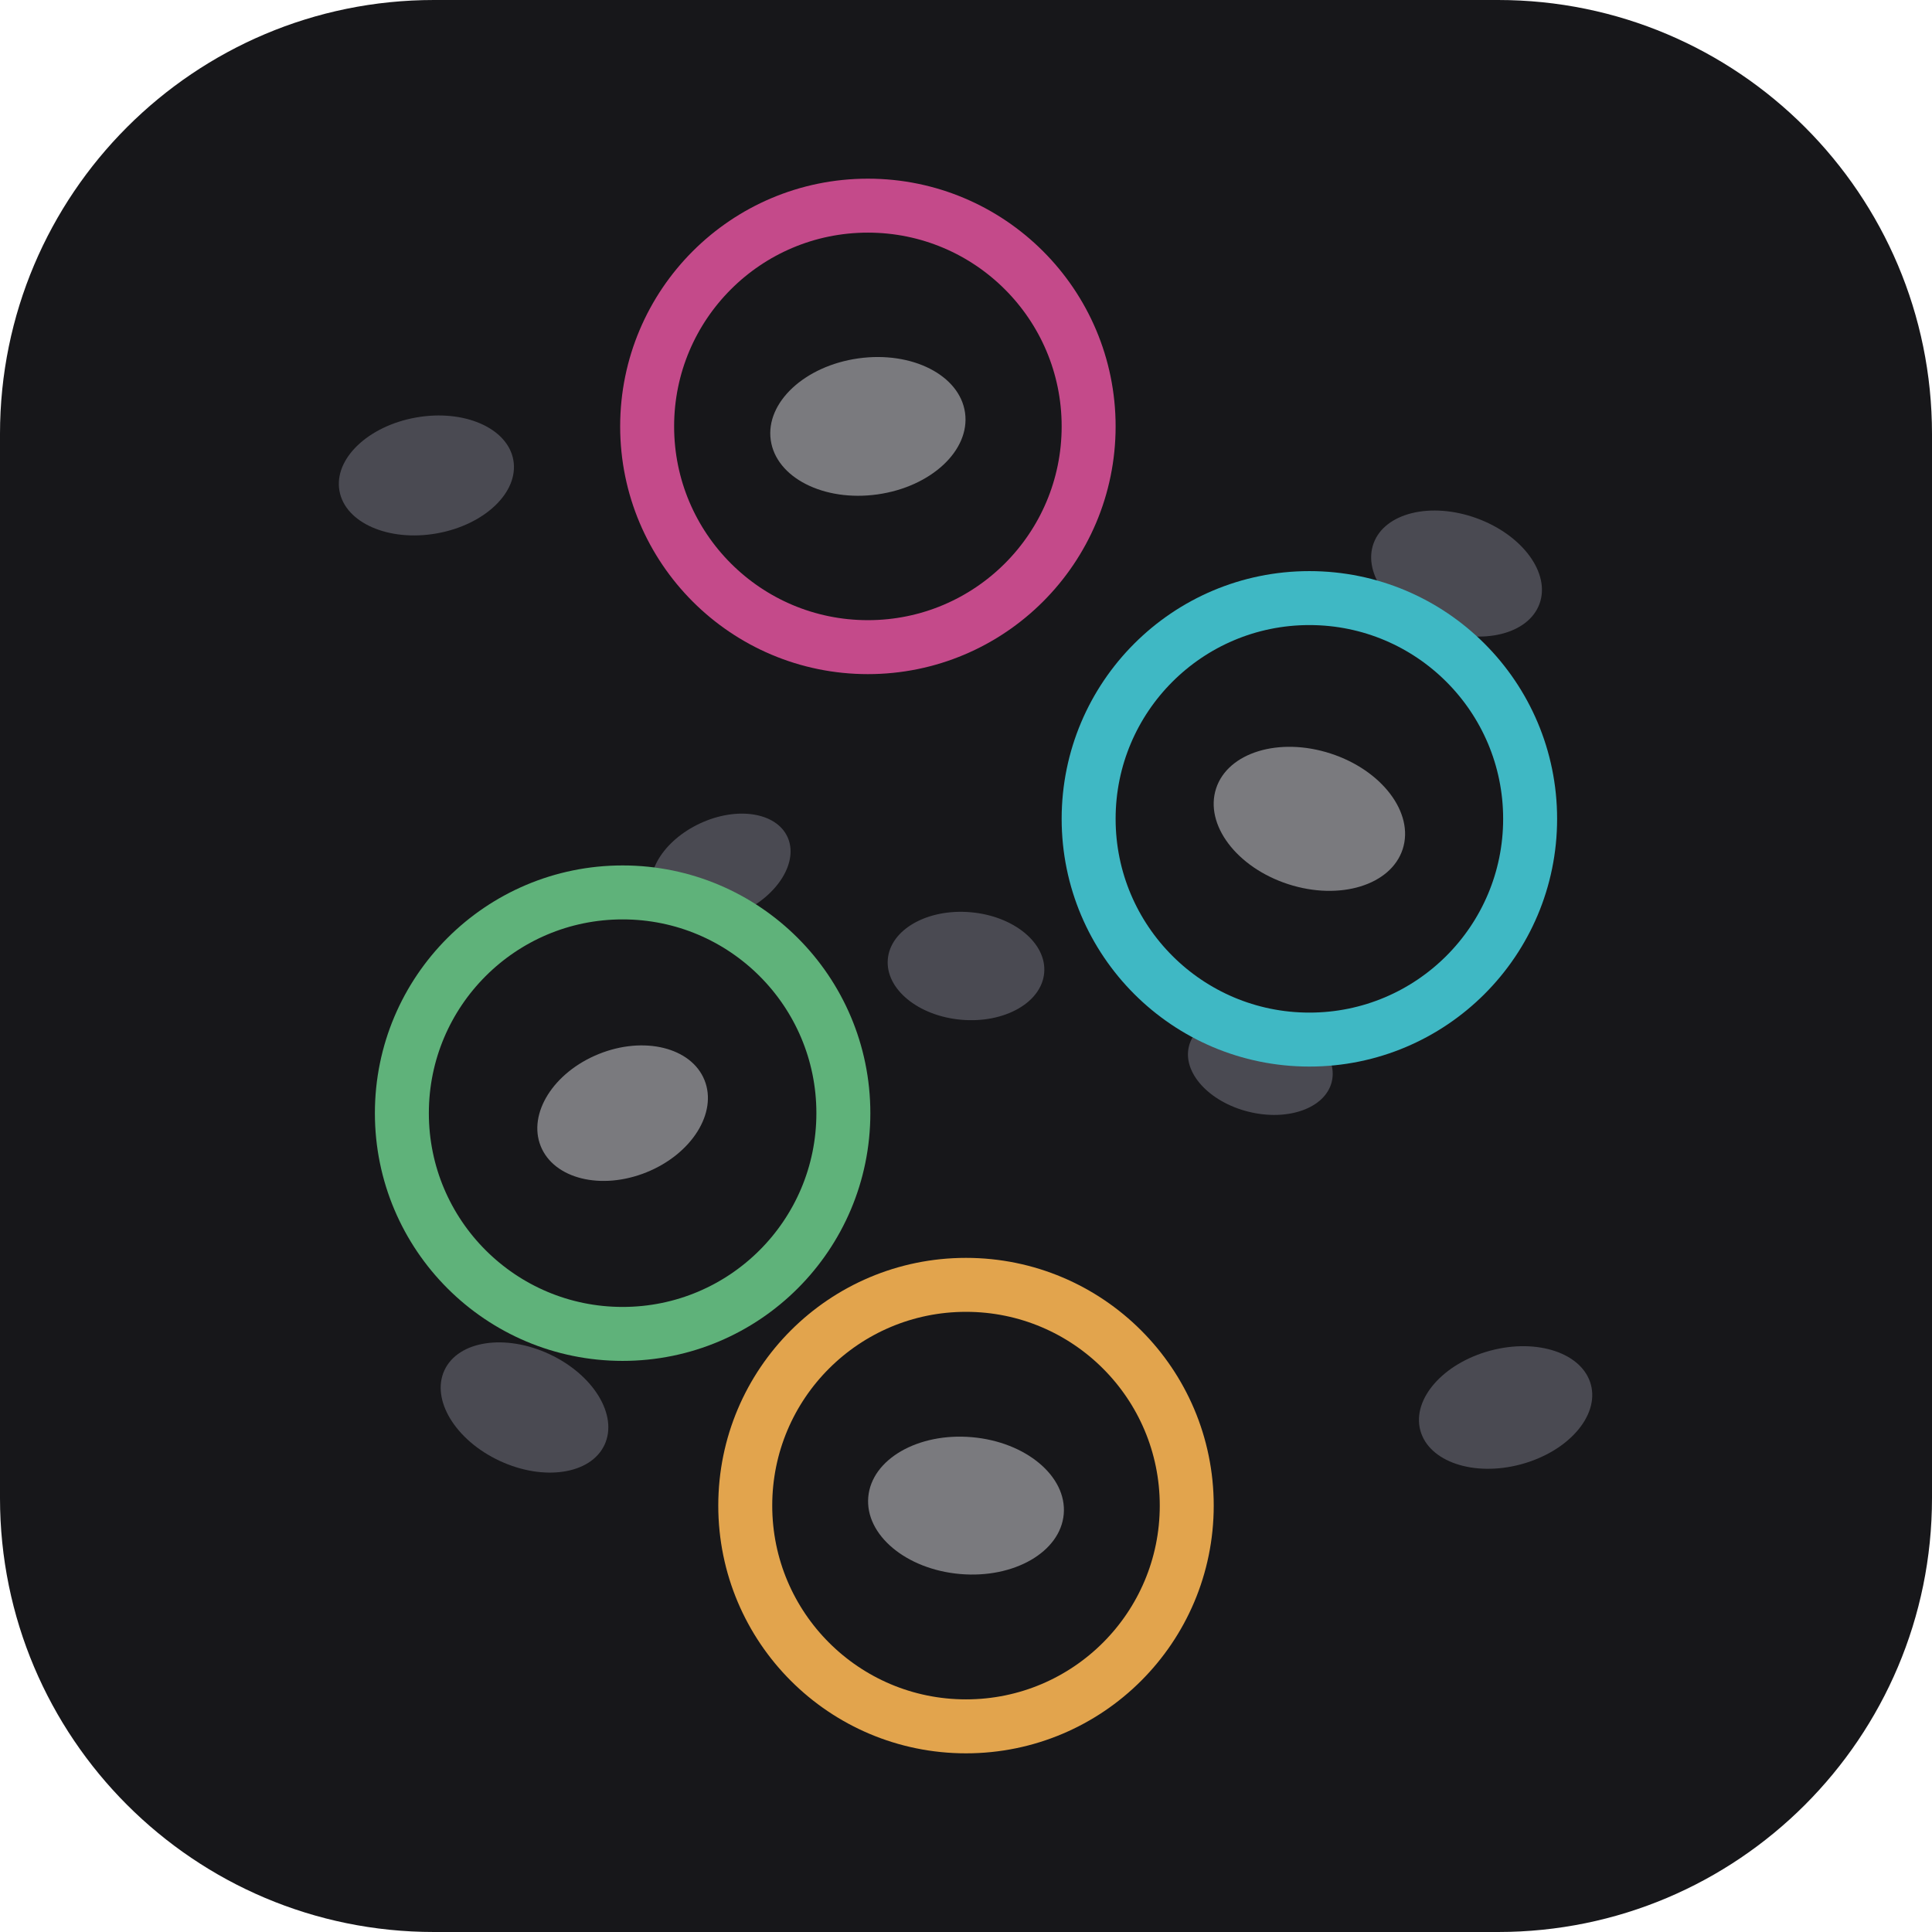
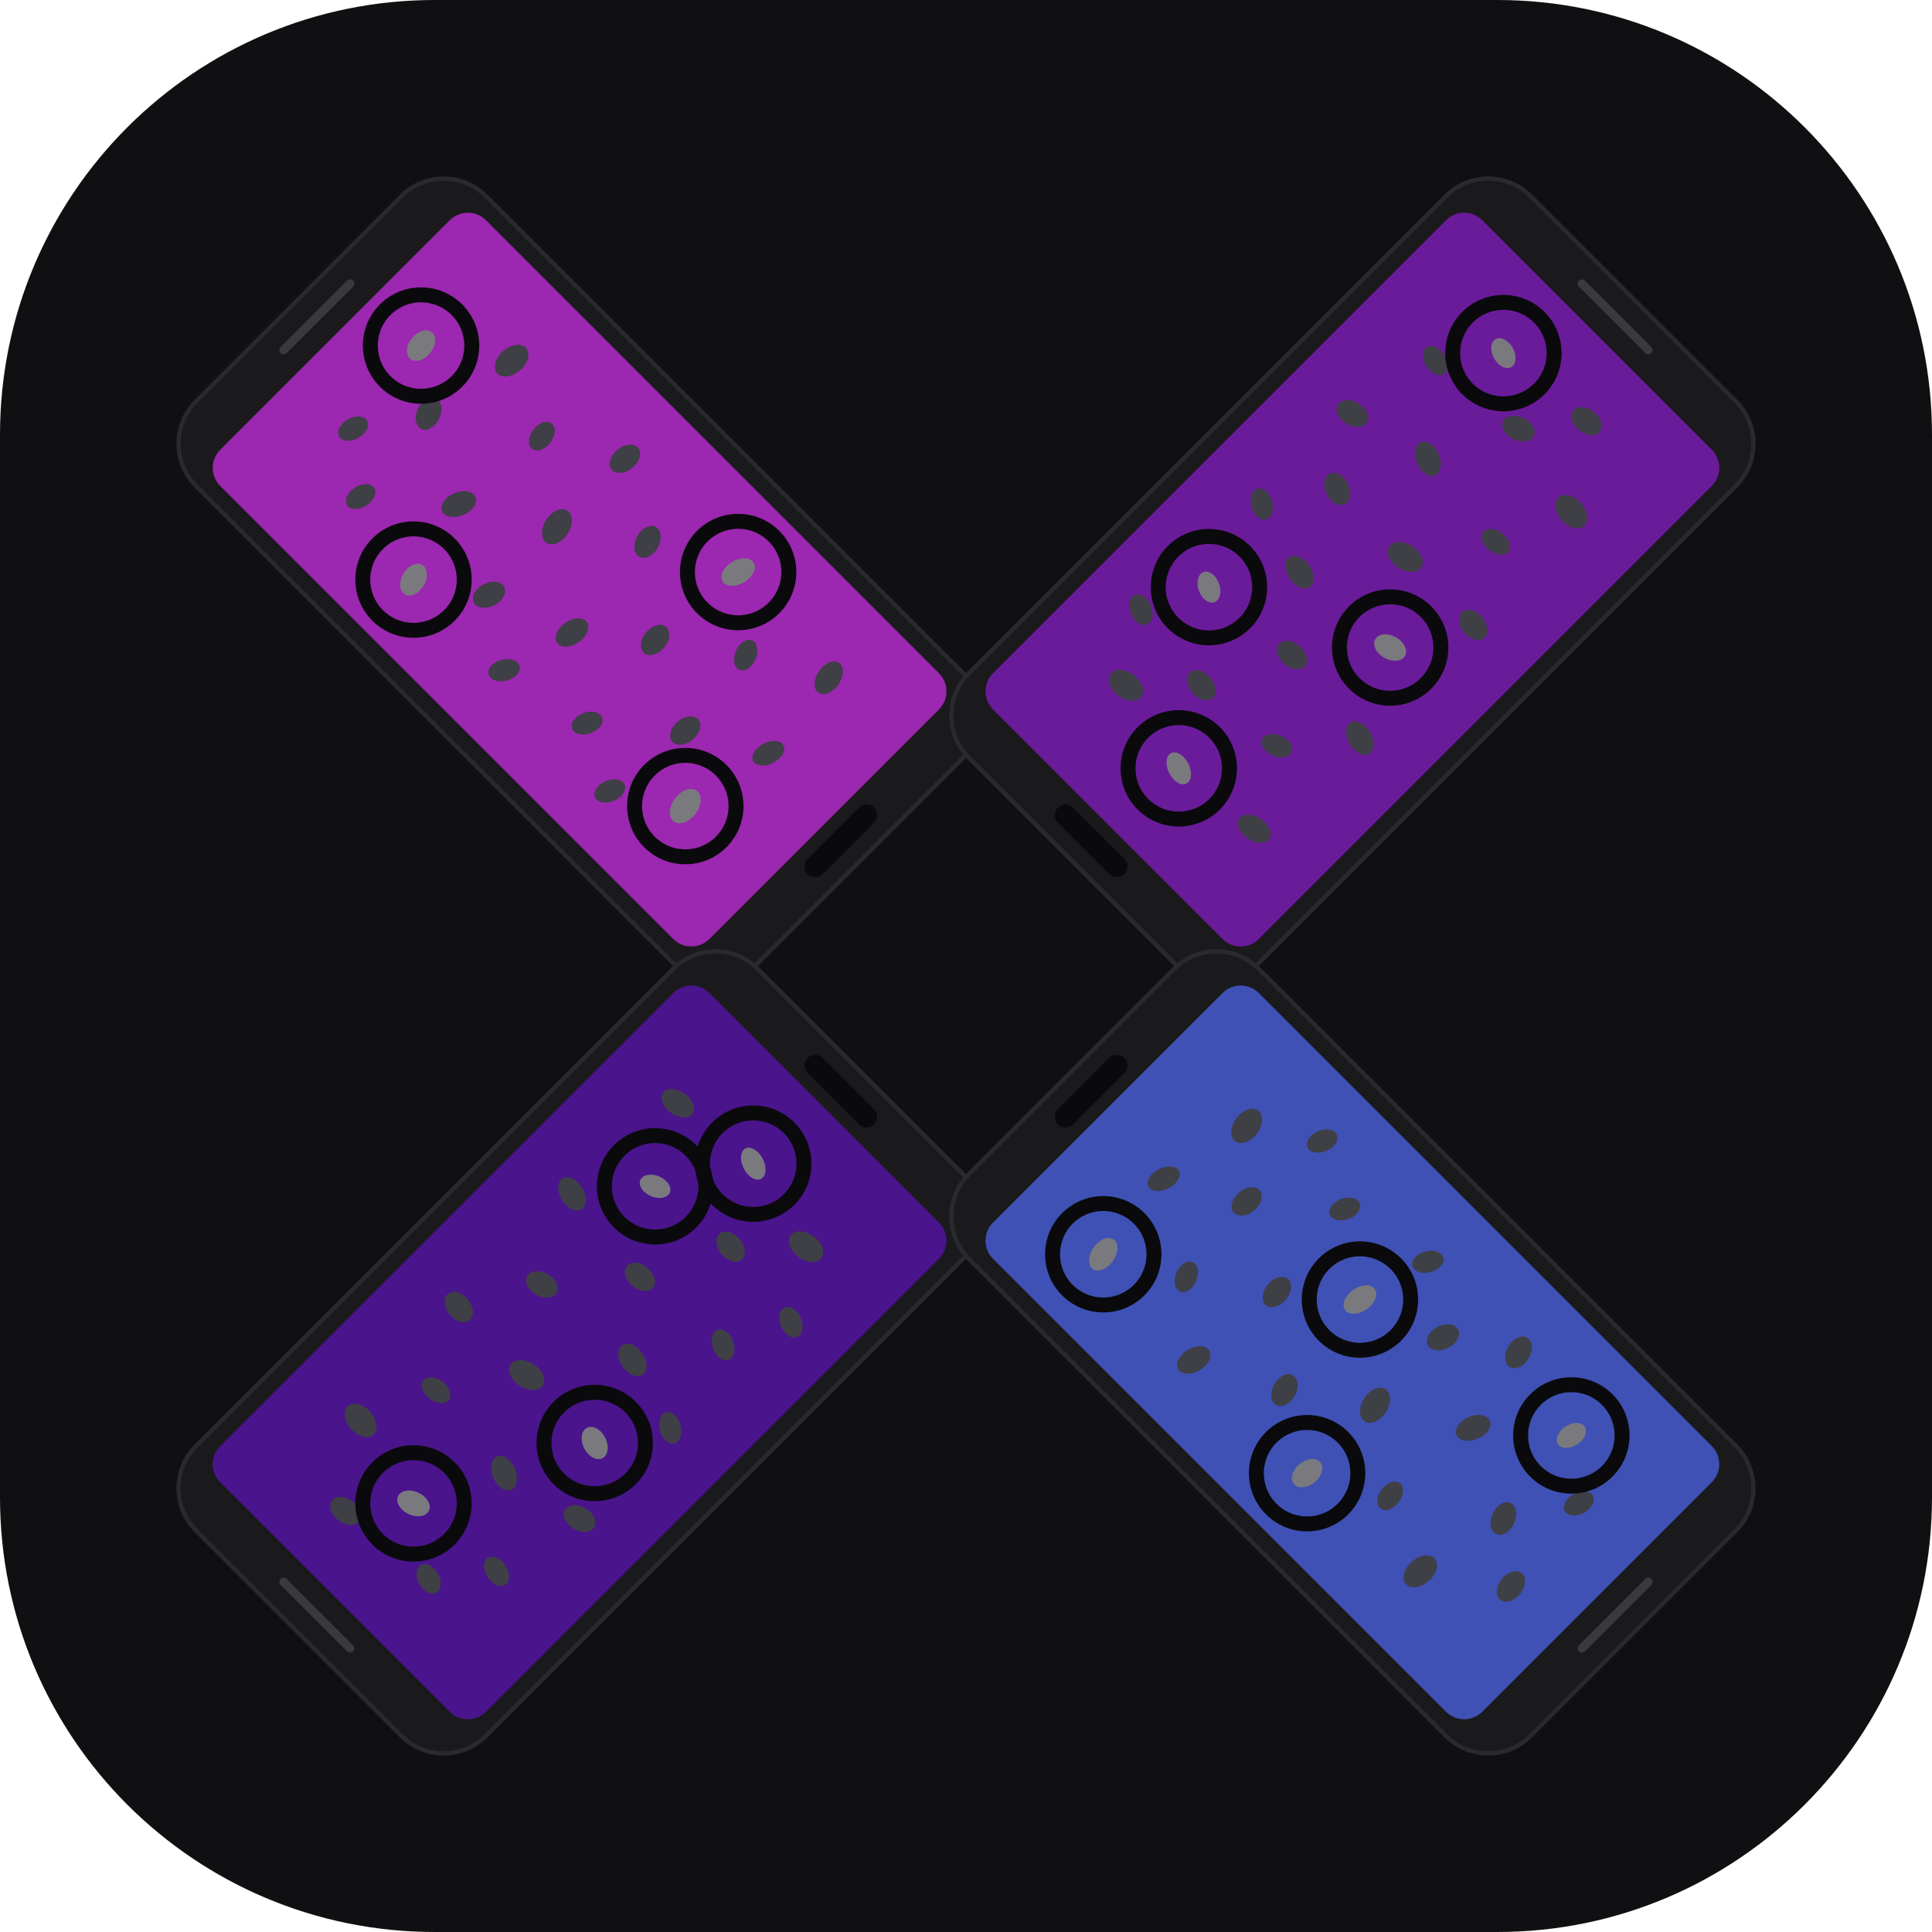
- <svg xmlns="http://www.w3.org/2000/svg" width="1024" height="1024" viewBox="0 0 64 64">
-   <rect width="64" height="64" rx="14.375" ry="14.375" fill="#17171a" />
-   <g transform="translate(6,6) scale(0.8125)">
-     <ellipse cx="10" cy="12" rx="3.6" ry="2.4" fill="#4a4a52" transform="rotate(-10 10 12)" />
-     <ellipse cx="52" cy="16" rx="3.6" ry="2.4" fill="#4a4a52" transform="rotate(20 52 16)" />
-     <ellipse cx="14" cy="50" rx="3.6" ry="2.4" fill="#4a4a52" transform="rotate(25 14 50)" />
-     <ellipse cx="54" cy="50" rx="3.6" ry="2.4" fill="#4a4a52" transform="rotate(-15 54 50)" />
-     <ellipse cx="32" cy="32" rx="3.2" ry="2.2" fill="#4a4a52" transform="rotate(5 32 32)" />
-     <ellipse cx="22" cy="28" rx="3" ry="2" fill="#4a4a52" transform="rotate(-25 22 28)" />
-     <ellipse cx="44" cy="36" rx="3" ry="2" fill="#4a4a52" transform="rotate(14 44 36)" />
-     <ellipse cx="28" cy="10" rx="4" ry="2.8" fill="#7a7a7e" transform="rotate(-8 28 10)" />
-     <circle cx="28" cy="10" r="9" fill="none" stroke="#c44a8a" stroke-width="2.2" />
-     <ellipse cx="46" cy="26" rx="4" ry="2.8" fill="#7a7a7e" transform="rotate(18 46 26)" />
-     <circle cx="46" cy="26" r="9" fill="none" stroke="#3fb8c4" stroke-width="2.2" />
-     <ellipse cx="18" cy="38" rx="3.6" ry="2.6" fill="#7a7a7e" transform="rotate(-22 18 38)" />
-     <circle cx="18" cy="38" r="9" fill="none" stroke="#5fb27a" stroke-width="2.2" />
-     <ellipse cx="32" cy="54" rx="4" ry="2.8" fill="#7a7a7e" transform="rotate(5 32 54)" />
-     <circle cx="32" cy="54" r="9" fill="none" stroke="#e2a44d" stroke-width="2.2" />
+ <svg xmlns="http://www.w3.org/2000/svg" width="1024" height="1024" viewBox="0 0 1024 1024">
+   <defs>
+     <clipPath id="clip-r0">
+       <rect x="6" y="14" width="88" height="162" rx="6" ry="6" />
+     </clipPath>
+     <clipPath id="clip-r1">
+       <rect x="6" y="14" width="88" height="162" rx="6" ry="6" />
+     </clipPath>
+     <clipPath id="clip-r2">
+       <rect x="6" y="14" width="88" height="162" rx="6" ry="6" />
+     </clipPath>
+     <clipPath id="clip-r3">
+       <rect x="6" y="14" width="88" height="162" rx="6" ry="6" />
+     </clipPath>
+   </defs>
+   <rect x="0" y="0" width="1024" height="1024" rx="230.4" ry="230.4" fill="#101012" />
+   <g transform="translate(307.2 307.2) rotate(135) scale(2.263579 2.263579) translate(-50 -95)">
+     <rect x="2" y="2" width="96" height="186" rx="14" ry="14" fill="#1a1a1d" stroke="#2a2a2e" stroke-width="1" />
+     <rect x="6" y="14" width="88" height="162" rx="6" ry="6" fill="#9C27B0" />
+     <g clip-path="url(#clip-r0)">
+       <g transform="translate(10 22.5) scale(1.25)">
+         <ellipse cx="12" cy="12" rx="3.4" ry="2.2" fill="#3f3f46" transform="rotate(-10 12 12)" />
+         <ellipse cx="30" cy="10" rx="3.2" ry="2" fill="#3f3f46" transform="rotate(18 30 10)" />
+         <ellipse cx="48" cy="14" rx="3.6" ry="2.4" fill="#7a7a7e" transform="rotate(-8 48 14)" />
+         <ellipse cx="56" cy="26" rx="3" ry="2" fill="#3f3f46" transform="rotate(22 56 26)" />
+         <ellipse cx="38" cy="24" rx="3.2" ry="2.2" fill="#3f3f46" transform="rotate(5 38 24)" />
+         <ellipse cx="20" cy="26" rx="3" ry="2" fill="#3f3f46" transform="rotate(-22 20 26)" />
+         <ellipse cx="10" cy="38" rx="3.4" ry="2.2" fill="#7a7a7e" transform="rotate(14 10 38)" />
+         <ellipse cx="30" cy="40" rx="3.2" ry="2.2" fill="#3f3f46" transform="rotate(-5 30 40)" />
+         <ellipse cx="50" cy="38" rx="3" ry="2" fill="#3f3f46" transform="rotate(25 50 38)" />
+         <ellipse cx="18" cy="54" rx="3.2" ry="2.2" fill="#3f3f46" transform="rotate(-16 18 54)" />
+         <ellipse cx="40" cy="52" rx="3.4" ry="2.2" fill="#3f3f46" transform="rotate(10 40 52)" />
+         <ellipse cx="54" cy="56" rx="3" ry="2" fill="#3f3f46" transform="rotate(30 54 56)" />
+         <ellipse cx="10" cy="68" rx="3.2" ry="2.2" fill="#3f3f46" transform="rotate(6 10 68)" />
+         <ellipse cx="28" cy="68" rx="3.6" ry="2.4" fill="#3f3f46" transform="rotate(-12 28 68)" />
+         <ellipse cx="46" cy="68" rx="3.2" ry="2.2" fill="#3f3f46" transform="rotate(18 46 68)" />
+         <ellipse cx="18" cy="82" rx="3" ry="2" fill="#3f3f46" transform="rotate(-8 18 82)" />
+         <ellipse cx="38" cy="84" rx="3.4" ry="2.2" fill="#3f3f46" transform="rotate(22 38 84)" />
+         <ellipse cx="54" cy="80" rx="3.2" ry="2.2" fill="#7a7a7e" transform="rotate(-14 54 80)" />
+         <ellipse cx="12" cy="96" rx="3.6" ry="2.4" fill="#3f3f46" transform="rotate(4 12 96)" />
+         <ellipse cx="30" cy="100" rx="3.2" ry="2.2" fill="#3f3f46" transform="rotate(-20 30 100)" />
+         <ellipse cx="50" cy="98" rx="3" ry="2" fill="#3f3f46" transform="rotate(12 50 98)" />
+         <ellipse cx="22" cy="110" rx="3.2" ry="2.2" fill="#7a7a7e" transform="rotate(-6 22 110)" />
+         <ellipse cx="42" cy="108" rx="3" ry="2" fill="#3f3f46" transform="rotate(16 42 108)" />
+         <circle cx="22" cy="110" r="9.5" fill="none" stroke="#0a0a0c" stroke-width="2.8" />
+         <circle cx="54" cy="80" r="9.5" fill="none" stroke="#0a0a0c" stroke-width="2.8" />
+         <circle cx="10" cy="38" r="9.5" fill="none" stroke="#0a0a0c" stroke-width="2.8" />
+         <circle cx="48" cy="14" r="9.5" fill="none" stroke="#0a0a0c" stroke-width="2.8" />
+       </g>
+     </g>
+     <rect x="39" y="6" width="22" height="5" rx="2.5" fill="#0a0a0c" />
+     <rect x="38" y="181" width="24" height="2" rx="1" fill="#3a3a3e" />
+   </g>
+   <g transform="translate(716.8 307.2) rotate(-135) scale(2.263579 2.263579) translate(-50 -95)">
+     <rect x="2" y="2" width="96" height="186" rx="14" ry="14" fill="#1a1a1d" stroke="#2a2a2e" stroke-width="1" />
+     <rect x="6" y="14" width="88" height="162" rx="6" ry="6" fill="#6A1B9A" />
+     <g clip-path="url(#clip-r1)">
+       <g transform="translate(10 22.5) scale(1.25)">
+         <ellipse cx="12" cy="12" rx="3.4" ry="2.2" fill="#3f3f46" transform="rotate(-10 12 12)" />
+         <ellipse cx="30" cy="10" rx="3.2" ry="2" fill="#7a7a7e" transform="rotate(18 30 10)" />
+         <ellipse cx="48" cy="14" rx="3.6" ry="2.4" fill="#3f3f46" transform="rotate(-8 48 14)" />
+         <ellipse cx="56" cy="26" rx="3" ry="2" fill="#3f3f46" transform="rotate(22 56 26)" />
+         <ellipse cx="38" cy="24" rx="3.2" ry="2.2" fill="#3f3f46" transform="rotate(5 38 24)" />
+         <ellipse cx="20" cy="26" rx="3" ry="2" fill="#3f3f46" transform="rotate(-22 20 26)" />
+         <ellipse cx="10" cy="38" rx="3.4" ry="2.2" fill="#3f3f46" transform="rotate(14 10 38)" />
+         <ellipse cx="30" cy="40" rx="3.2" ry="2.2" fill="#3f3f46" transform="rotate(-5 30 40)" />
+         <ellipse cx="50" cy="38" rx="3" ry="2" fill="#7a7a7e" transform="rotate(25 50 38)" />
+         <ellipse cx="18" cy="54" rx="3.2" ry="2.2" fill="#7a7a7e" transform="rotate(-16 18 54)" />
+         <ellipse cx="40" cy="52" rx="3.4" ry="2.2" fill="#3f3f46" transform="rotate(10 40 52)" />
+         <ellipse cx="54" cy="56" rx="3" ry="2" fill="#3f3f46" transform="rotate(30 54 56)" />
+         <ellipse cx="10" cy="68" rx="3.2" ry="2.2" fill="#3f3f46" transform="rotate(6 10 68)" />
+         <ellipse cx="28" cy="68" rx="3.6" ry="2.4" fill="#3f3f46" transform="rotate(-12 28 68)" />
+         <ellipse cx="46" cy="68" rx="3.2" ry="2.2" fill="#3f3f46" transform="rotate(18 46 68)" />
+         <ellipse cx="18" cy="82" rx="3" ry="2" fill="#3f3f46" transform="rotate(-8 18 82)" />
+         <ellipse cx="38" cy="84" rx="3.4" ry="2.2" fill="#3f3f46" transform="rotate(22 38 84)" />
+         <ellipse cx="54" cy="80" rx="3.2" ry="2.2" fill="#3f3f46" transform="rotate(-14 54 80)" />
+         <ellipse cx="12" cy="96" rx="3.6" ry="2.4" fill="#3f3f46" transform="rotate(4 12 96)" />
+         <ellipse cx="30" cy="100" rx="3.2" ry="2.2" fill="#3f3f46" transform="rotate(-20 30 100)" />
+         <ellipse cx="50" cy="98" rx="3" ry="2" fill="#3f3f46" transform="rotate(12 50 98)" />
+         <ellipse cx="22" cy="110" rx="3.2" ry="2.2" fill="#3f3f46" transform="rotate(-6 22 110)" />
+         <ellipse cx="42" cy="108" rx="3" ry="2" fill="#7a7a7e" transform="rotate(16 42 108)" />
+         <circle cx="42" cy="108" r="9.5" fill="none" stroke="#0a0a0c" stroke-width="2.8" />
+         <circle cx="18" cy="54" r="9.5" fill="none" stroke="#0a0a0c" stroke-width="2.8" />
+         <circle cx="50" cy="38" r="9.5" fill="none" stroke="#0a0a0c" stroke-width="2.8" />
+         <circle cx="30" cy="10" r="9.5" fill="none" stroke="#0a0a0c" stroke-width="2.8" />
+       </g>
+     </g>
+     <rect x="39" y="6" width="22" height="5" rx="2.5" fill="#0a0a0c" />
+     <rect x="38" y="181" width="24" height="2" rx="1" fill="#3a3a3e" />
+   </g>
+   <g transform="translate(307.2 716.8) rotate(45) scale(2.263579 2.263579) translate(-50 -95)">
+     <rect x="2" y="2" width="96" height="186" rx="14" ry="14" fill="#1a1a1d" stroke="#2a2a2e" stroke-width="1" />
+     <rect x="6" y="14" width="88" height="162" rx="6" ry="6" fill="#4A148C" />
+     <g clip-path="url(#clip-r2)">
+       <g transform="translate(10 22.5) scale(1.25)">
+         <ellipse cx="12" cy="12" rx="3.4" ry="2.2" fill="#3f3f46" transform="rotate(-10 12 12)" />
+         <ellipse cx="30" cy="10" rx="3.2" ry="2" fill="#7a7a7e" transform="rotate(18 30 10)" />
+         <ellipse cx="48" cy="14" rx="3.6" ry="2.4" fill="#3f3f46" transform="rotate(-8 48 14)" />
+         <ellipse cx="56" cy="26" rx="3" ry="2" fill="#3f3f46" transform="rotate(22 56 26)" />
+         <ellipse cx="38" cy="24" rx="3.2" ry="2.2" fill="#3f3f46" transform="rotate(5 38 24)" />
+         <ellipse cx="20" cy="26" rx="3" ry="2" fill="#7a7a7e" transform="rotate(-22 20 26)" />
+         <ellipse cx="10" cy="38" rx="3.4" ry="2.2" fill="#3f3f46" transform="rotate(14 10 38)" />
+         <ellipse cx="30" cy="40" rx="3.2" ry="2.2" fill="#3f3f46" transform="rotate(-5 30 40)" />
+         <ellipse cx="50" cy="38" rx="3" ry="2" fill="#3f3f46" transform="rotate(25 50 38)" />
+         <ellipse cx="18" cy="54" rx="3.2" ry="2.2" fill="#3f3f46" transform="rotate(-16 18 54)" />
+         <ellipse cx="40" cy="52" rx="3.4" ry="2.2" fill="#3f3f46" transform="rotate(10 40 52)" />
+         <ellipse cx="54" cy="56" rx="3" ry="2" fill="#3f3f46" transform="rotate(30 54 56)" />
+         <ellipse cx="10" cy="68" rx="3.2" ry="2.2" fill="#3f3f46" transform="rotate(6 10 68)" />
+         <ellipse cx="28" cy="68" rx="3.6" ry="2.4" fill="#3f3f46" transform="rotate(-12 28 68)" />
+         <ellipse cx="46" cy="68" rx="3.2" ry="2.2" fill="#7a7a7e" transform="rotate(18 46 68)" />
+         <ellipse cx="18" cy="82" rx="3" ry="2" fill="#3f3f46" transform="rotate(-8 18 82)" />
+         <ellipse cx="38" cy="84" rx="3.4" ry="2.2" fill="#3f3f46" transform="rotate(22 38 84)" />
+         <ellipse cx="54" cy="80" rx="3.2" ry="2.2" fill="#3f3f46" transform="rotate(-14 54 80)" />
+         <ellipse cx="12" cy="96" rx="3.6" ry="2.4" fill="#3f3f46" transform="rotate(4 12 96)" />
+         <ellipse cx="30" cy="100" rx="3.2" ry="2.2" fill="#7a7a7e" transform="rotate(-20 30 100)" />
+         <ellipse cx="50" cy="98" rx="3" ry="2" fill="#3f3f46" transform="rotate(12 50 98)" />
+         <ellipse cx="22" cy="110" rx="3.2" ry="2.2" fill="#3f3f46" transform="rotate(-6 22 110)" />
+         <ellipse cx="42" cy="108" rx="3" ry="2" fill="#3f3f46" transform="rotate(16 42 108)" />
+         <circle cx="30" cy="100" r="9.5" fill="none" stroke="#0a0a0c" stroke-width="2.8" />
+         <circle cx="46" cy="68" r="9.5" fill="none" stroke="#0a0a0c" stroke-width="2.8" />
+         <circle cx="20" cy="26" r="9.5" fill="none" stroke="#0a0a0c" stroke-width="2.8" />
+         <circle cx="30" cy="10" r="9.5" fill="none" stroke="#0a0a0c" stroke-width="2.8" />
+       </g>
+     </g>
+     <rect x="39" y="6" width="22" height="5" rx="2.5" fill="#0a0a0c" />
+     <rect x="38" y="181" width="24" height="2" rx="1" fill="#3a3a3e" />
+   </g>
+   <g transform="translate(716.8 716.8) rotate(-45) scale(2.263579 2.263579) translate(-50 -95)">
+     <rect x="2" y="2" width="96" height="186" rx="14" ry="14" fill="#1a1a1d" stroke="#2a2a2e" stroke-width="1" />
+     <rect x="6" y="14" width="88" height="162" rx="6" ry="6" fill="#3F51B5" />
+     <g clip-path="url(#clip-r3)">
+       <g transform="translate(10 22.5) scale(1.25)">
+         <ellipse cx="12" cy="12" rx="3.4" ry="2.2" fill="#7a7a7e" transform="rotate(-10 12 12)" />
+         <ellipse cx="30" cy="10" rx="3.2" ry="2" fill="#3f3f46" transform="rotate(18 30 10)" />
+         <ellipse cx="48" cy="14" rx="3.6" ry="2.4" fill="#3f3f46" transform="rotate(-8 48 14)" />
+         <ellipse cx="56" cy="26" rx="3" ry="2" fill="#3f3f46" transform="rotate(22 56 26)" />
+         <ellipse cx="38" cy="24" rx="3.2" ry="2.2" fill="#3f3f46" transform="rotate(5 38 24)" />
+         <ellipse cx="20" cy="26" rx="3" ry="2" fill="#3f3f46" transform="rotate(-22 20 26)" />
+         <ellipse cx="10" cy="38" rx="3.4" ry="2.2" fill="#3f3f46" transform="rotate(14 10 38)" />
+         <ellipse cx="30" cy="40" rx="3.2" ry="2.2" fill="#3f3f46" transform="rotate(-5 30 40)" />
+         <ellipse cx="50" cy="38" rx="3" ry="2" fill="#3f3f46" transform="rotate(25 50 38)" />
+         <ellipse cx="18" cy="54" rx="3.2" ry="2.2" fill="#3f3f46" transform="rotate(-16 18 54)" />
+         <ellipse cx="40" cy="52" rx="3.4" ry="2.2" fill="#7a7a7e" transform="rotate(10 40 52)" />
+         <ellipse cx="54" cy="56" rx="3" ry="2" fill="#3f3f46" transform="rotate(30 54 56)" />
+         <ellipse cx="10" cy="68" rx="3.2" ry="2.2" fill="#7a7a7e" transform="rotate(6 10 68)" />
+         <ellipse cx="28" cy="68" rx="3.6" ry="2.4" fill="#3f3f46" transform="rotate(-12 28 68)" />
+         <ellipse cx="46" cy="68" rx="3.2" ry="2.2" fill="#3f3f46" transform="rotate(18 46 68)" />
+         <ellipse cx="18" cy="82" rx="3" ry="2" fill="#3f3f46" transform="rotate(-8 18 82)" />
+         <ellipse cx="38" cy="84" rx="3.4" ry="2.2" fill="#3f3f46" transform="rotate(22 38 84)" />
+         <ellipse cx="54" cy="80" rx="3.2" ry="2.2" fill="#3f3f46" transform="rotate(-14 54 80)" />
+         <ellipse cx="12" cy="96" rx="3.6" ry="2.4" fill="#3f3f46" transform="rotate(4 12 96)" />
+         <ellipse cx="30" cy="100" rx="3.2" ry="2.2" fill="#3f3f46" transform="rotate(-20 30 100)" />
+         <ellipse cx="50" cy="98" rx="3" ry="2" fill="#7a7a7e" transform="rotate(12 50 98)" />
+         <ellipse cx="22" cy="110" rx="3.2" ry="2.2" fill="#3f3f46" transform="rotate(-6 22 110)" />
+         <ellipse cx="42" cy="108" rx="3" ry="2" fill="#3f3f46" transform="rotate(16 42 108)" />
+         <circle cx="50" cy="98" r="9.5" fill="none" stroke="#0a0a0c" stroke-width="2.8" />
+         <circle cx="10" cy="68" r="9.5" fill="none" stroke="#0a0a0c" stroke-width="2.8" />
+         <circle cx="40" cy="52" r="9.5" fill="none" stroke="#0a0a0c" stroke-width="2.8" />
+         <circle cx="12" cy="12" r="9.5" fill="none" stroke="#0a0a0c" stroke-width="2.8" />
+       </g>
+     </g>
+     <rect x="39" y="6" width="22" height="5" rx="2.5" fill="#0a0a0c" />
+     <rect x="38" y="181" width="24" height="2" rx="1" fill="#3a3a3e" />
  </g>
</svg>
